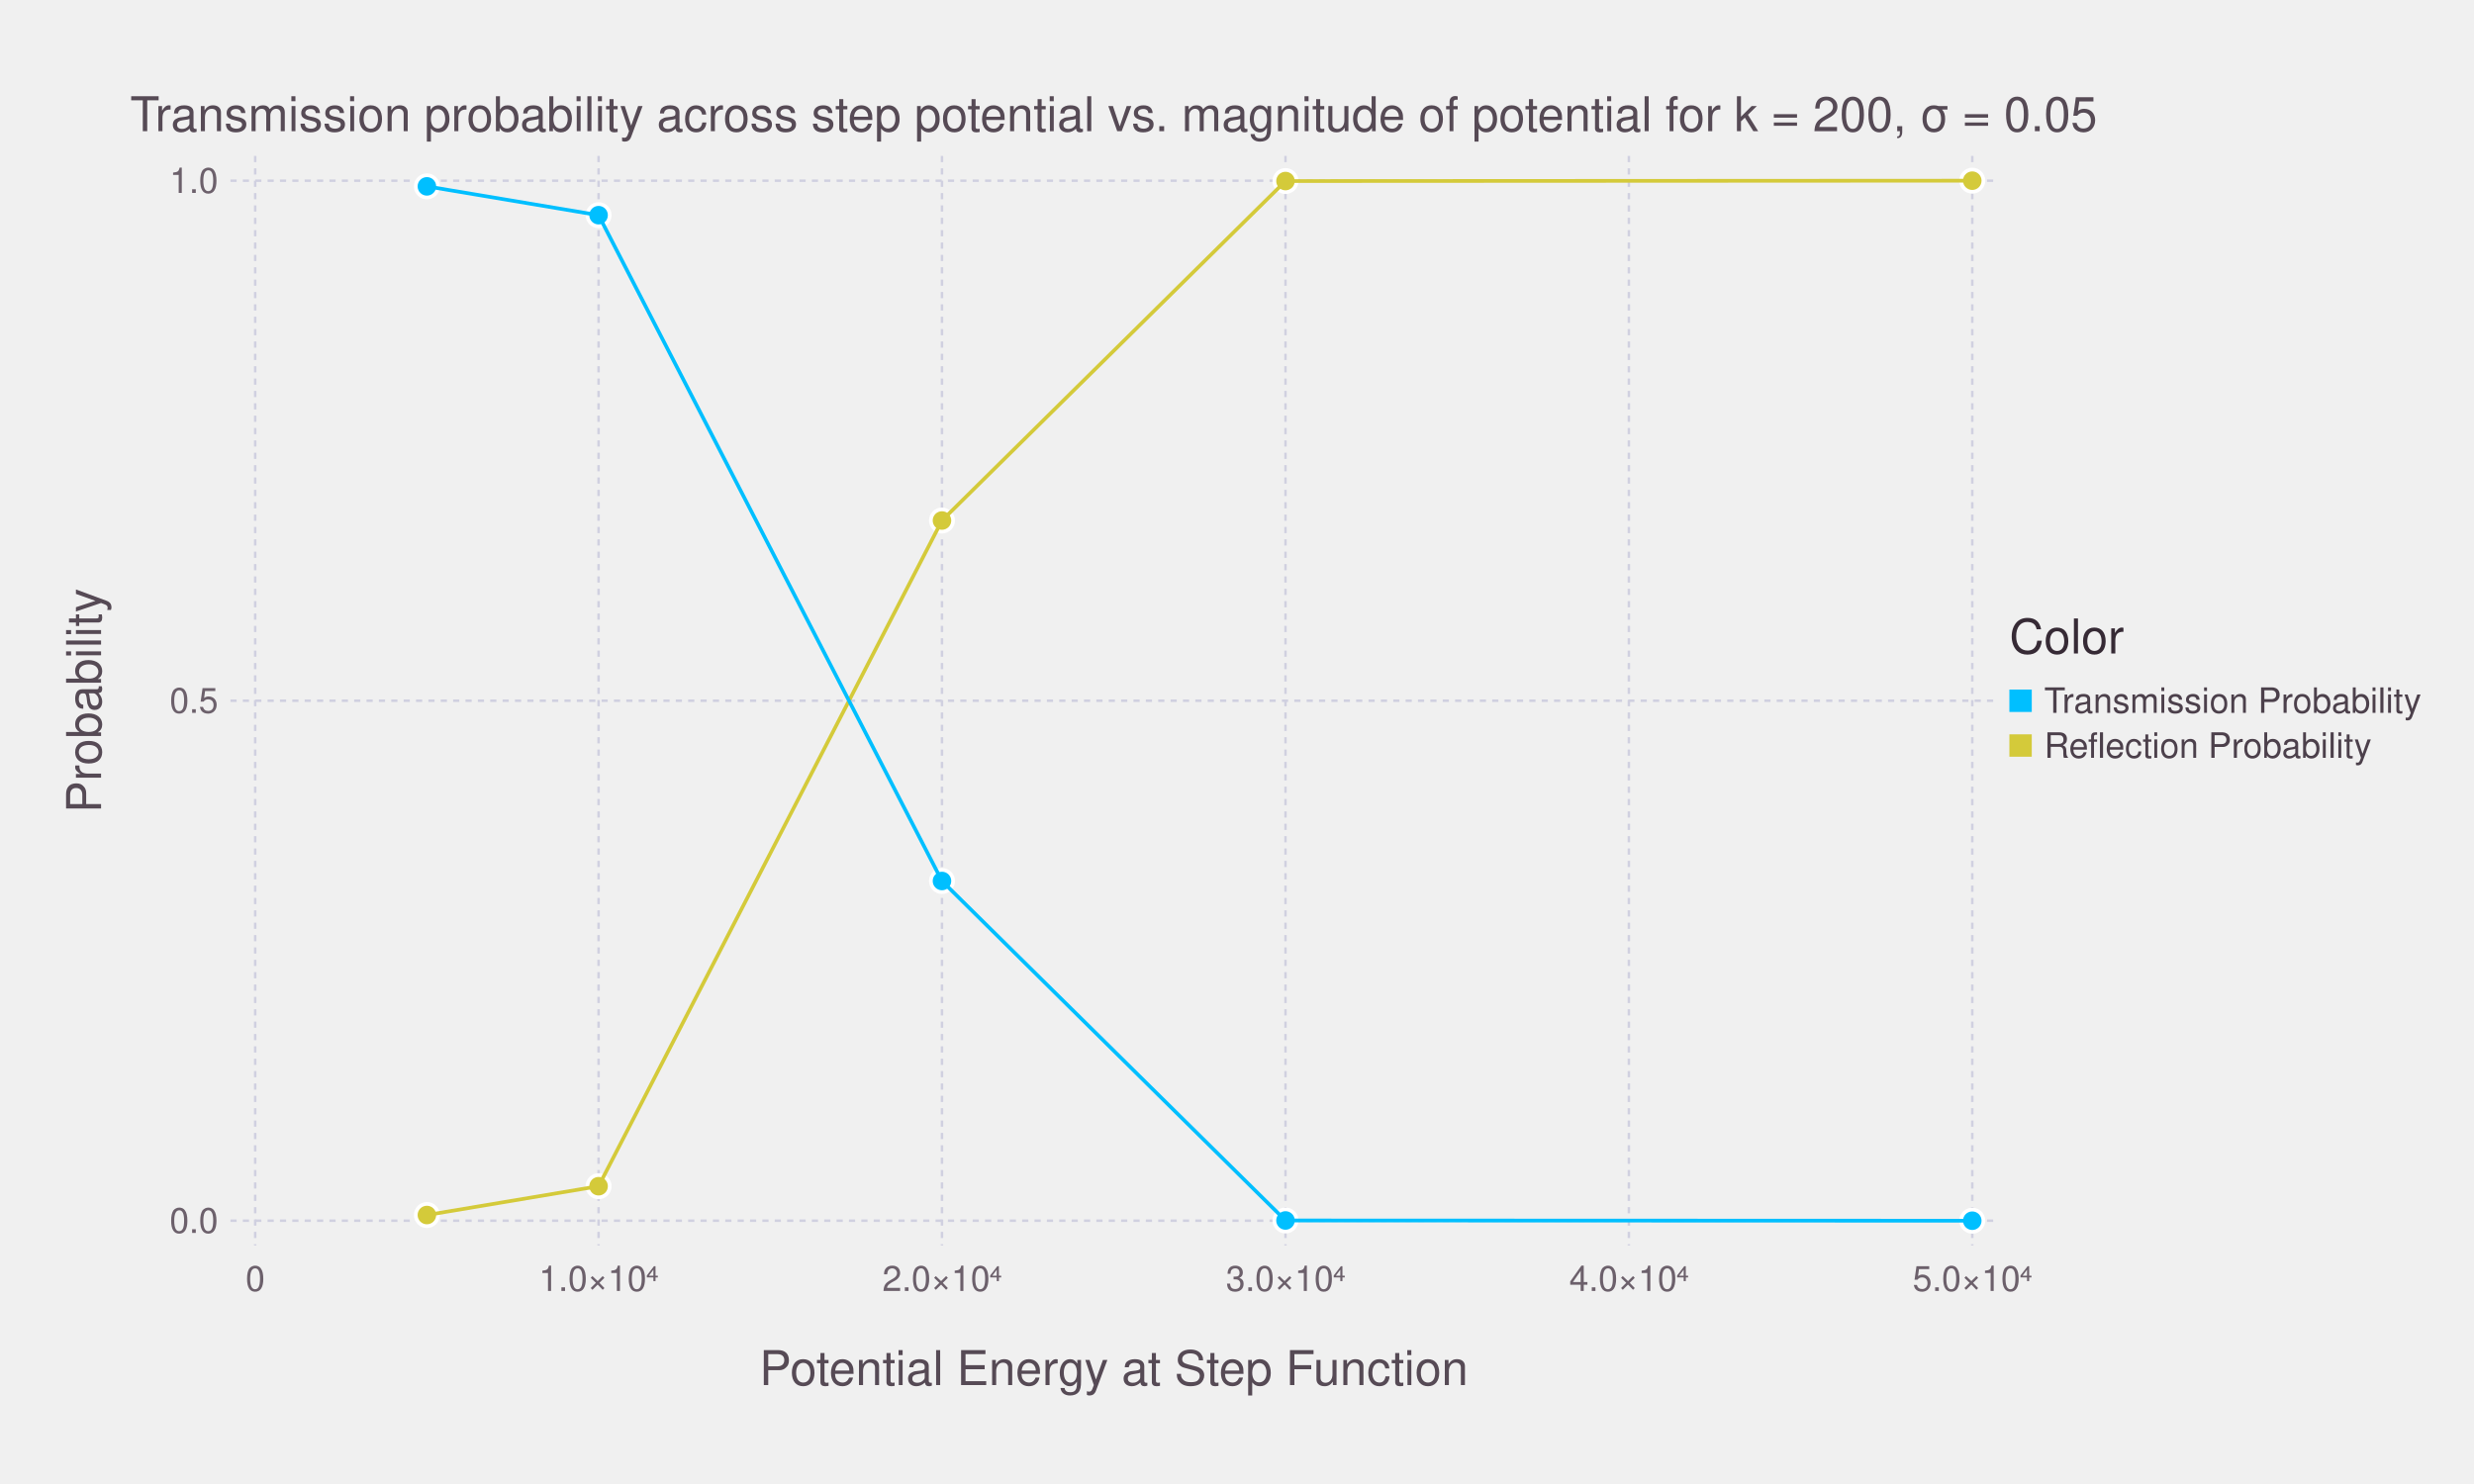
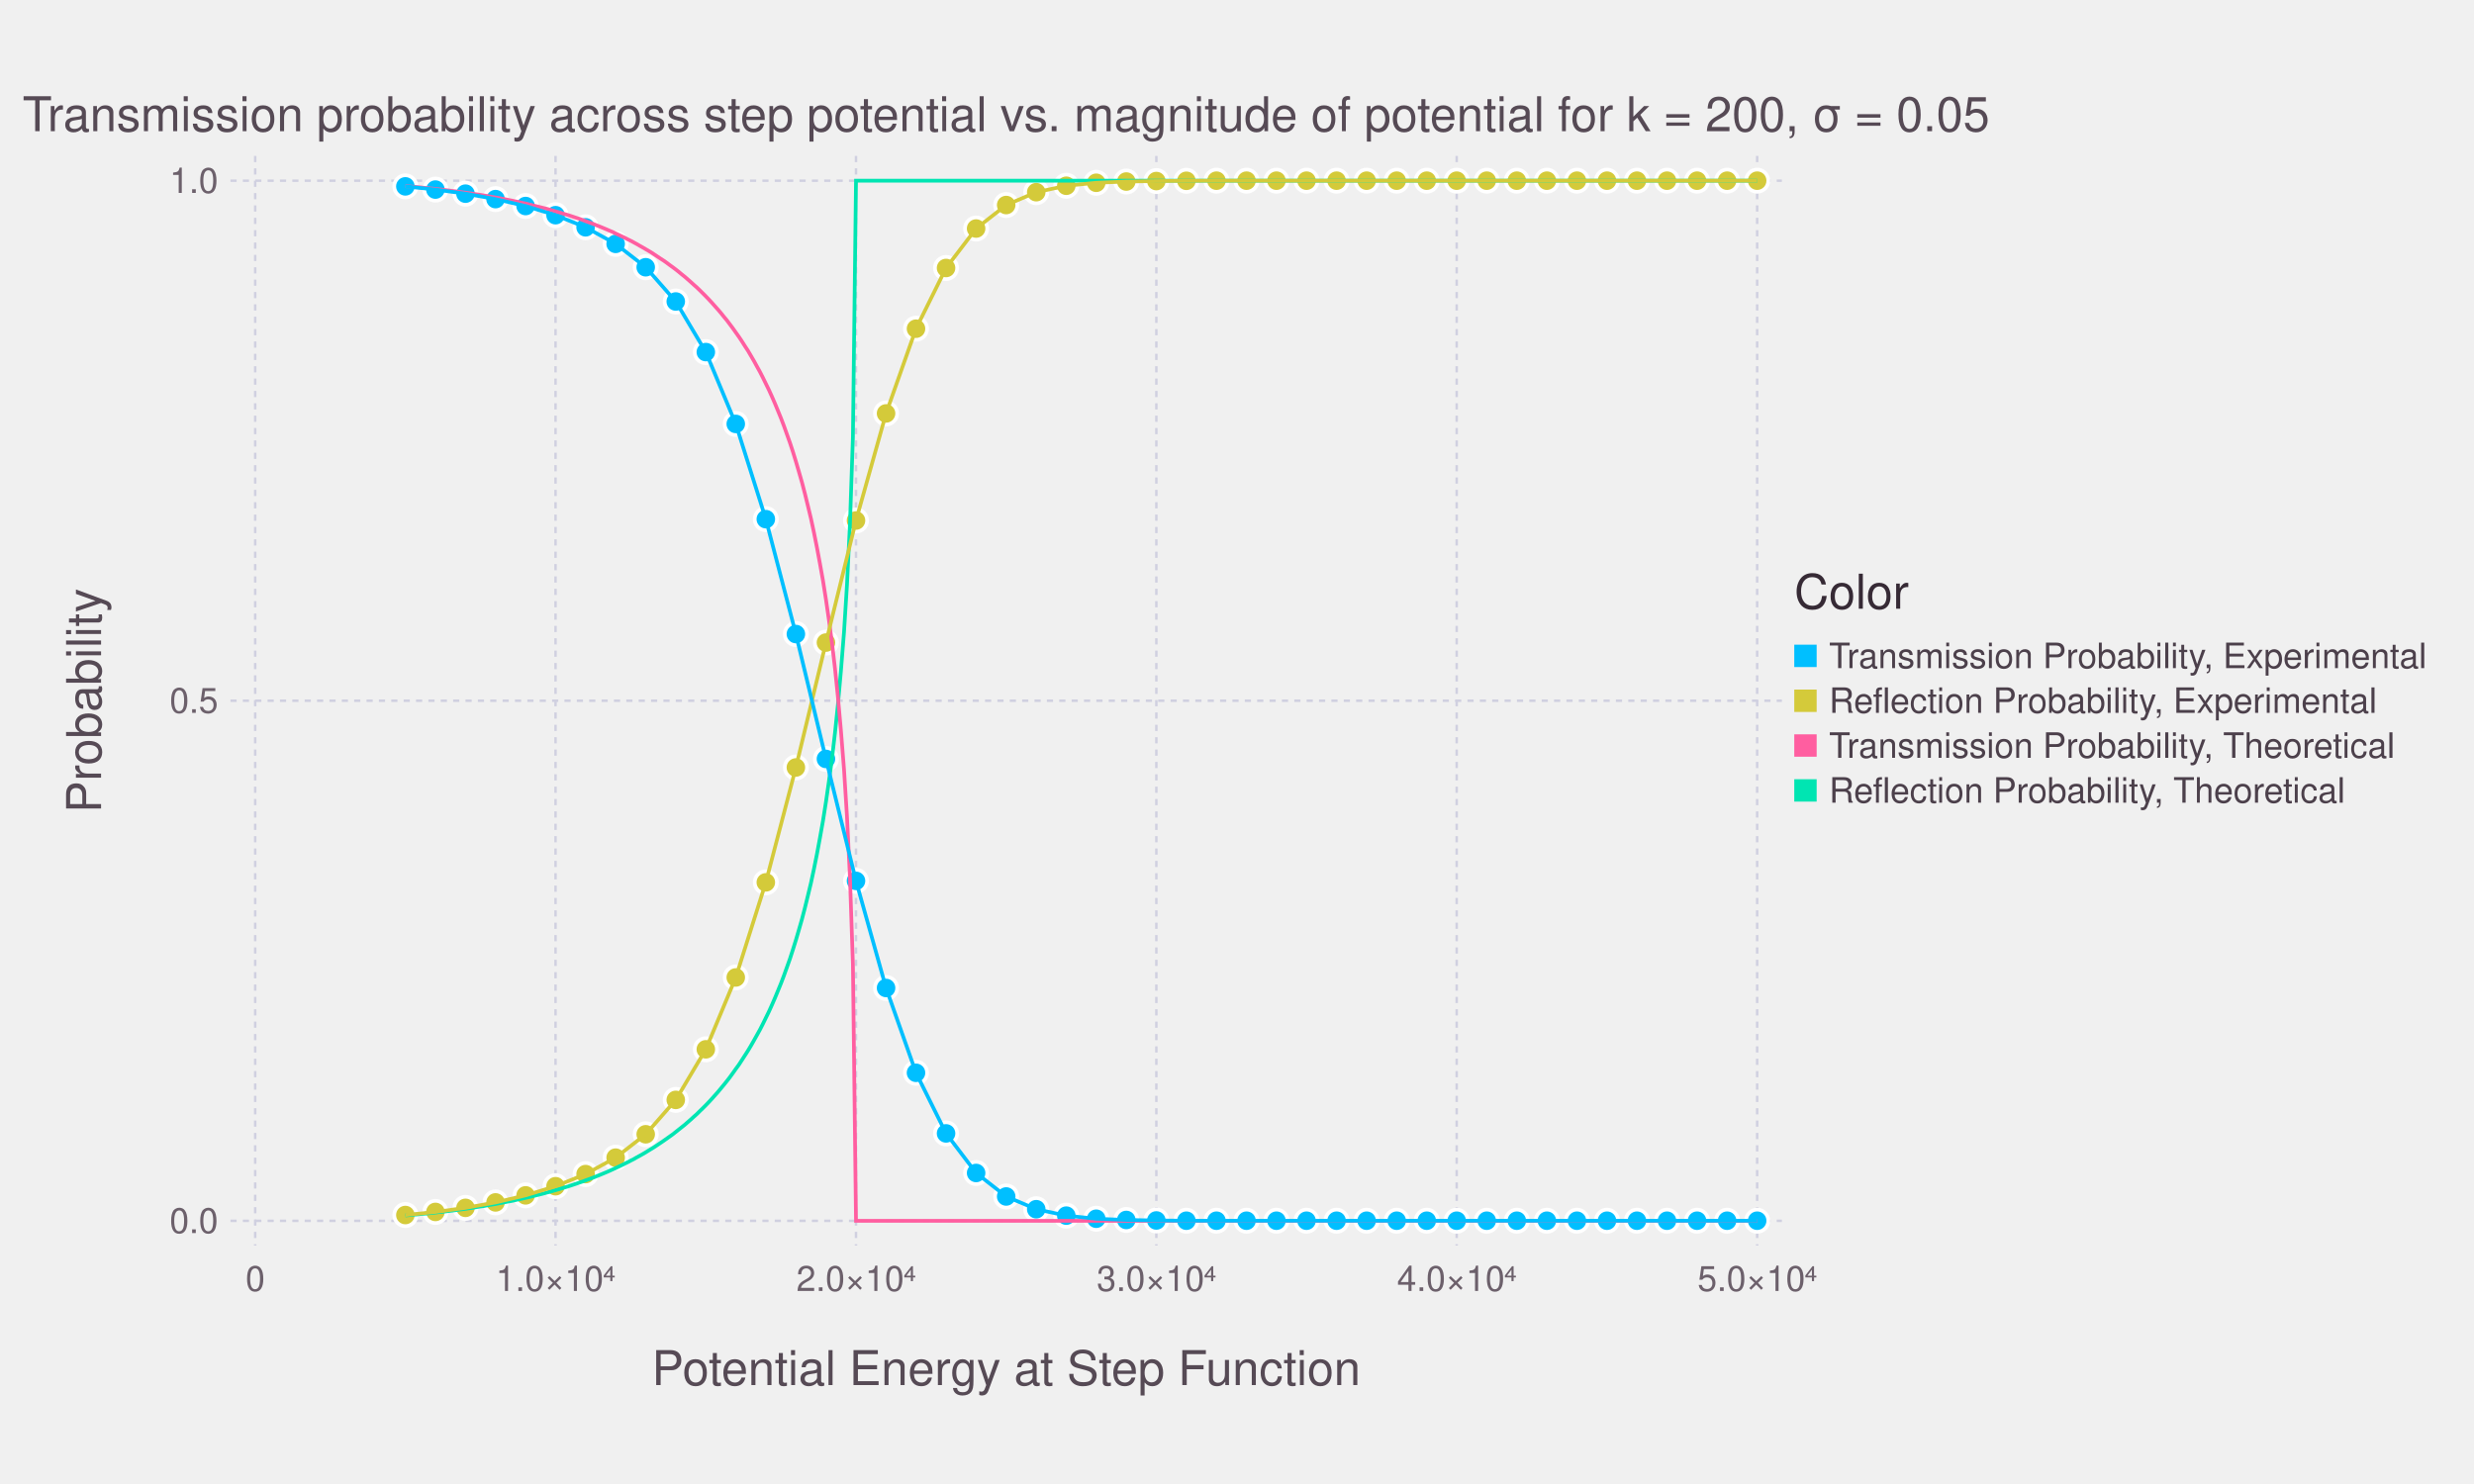
<svg xmlns="http://www.w3.org/2000/svg" version="1.2" width="200mm" height="120mm" viewBox="0 0 200 120" stroke="none" fill="#000000" stroke-width="0.3" font-size="3.88">
-   <g class="plotroot xscalable yscalable" id="fig-0579751e4caf4e4fb45eb090fb89c9c7-element-1">
-     <g font-size="3.88" font-family="'PT Sans','Helvetica Neue','Helvetica',sans-serif" fill="#564A55" stroke="none" id="fig-0579751e4caf4e4fb45eb090fb89c9c7-element-2">
-       <text x="90.04" y="112" text-anchor="middle">Potential Energy at Step Function</text>
+   <g class="plotroot xscalable yscalable" id="fig-a475ef0f231145de9344e55e2dbf3131-element-1">
+     <g font-size="3.88" font-family="'PT Sans','Helvetica Neue','Helvetica',sans-serif" fill="#564A55" stroke="none" id="fig-a475ef0f231145de9344e55e2dbf3131-element-2">
+       <text x="81.34" y="112" text-anchor="middle">Potential Energy at Step Function</text>
    </g>
-     <g class="guide xlabels" font-size="2.82" font-family="'PT Sans Caption','Helvetica Neue','Helvetica',sans-serif" fill="#6C606B" id="fig-0579751e4caf4e4fb45eb090fb89c9c7-element-3">
+     <g class="guide xlabels" font-size="2.82" font-family="'PT Sans Caption','Helvetica Neue','Helvetica',sans-serif" fill="#6C606B" id="fig-a475ef0f231145de9344e55e2dbf3131-element-3">
      <text x="20.63" y="104.39" text-anchor="middle">0</text>
-       <text x="48.39" y="104.39" text-anchor="middle">1.0×10⁴</text>
-       <text x="76.15" y="104.39" text-anchor="middle">2.0×10⁴</text>
-       <text x="103.92" y="104.39" text-anchor="middle">3.0×10⁴</text>
-       <text x="131.68" y="104.39" text-anchor="middle">4.0×10⁴</text>
-       <text x="159.44" y="104.39" text-anchor="middle">5.0×10⁴</text>
+       <text x="44.91" y="104.39" text-anchor="middle">1.0×10⁴</text>
+       <text x="69.2" y="104.39" text-anchor="middle">2.0×10⁴</text>
+       <text x="93.48" y="104.39" text-anchor="middle">3.0×10⁴</text>
+       <text x="117.76" y="104.39" text-anchor="middle">4.0×10⁴</text>
+       <text x="142.05" y="104.39" text-anchor="middle">5.0×10⁴</text>
    </g>
-     <g class="guide colorkey" id="fig-0579751e4caf4e4fb45eb090fb89c9c7-element-4">
-       <g fill="#4C404B" font-size="2.82" font-family="'PT Sans','Helvetica Neue','Helvetica',sans-serif" id="fig-0579751e4caf4e4fb45eb090fb89c9c7-element-5">
-         <text x="165.25" y="56.66" dy="0.35em" id="fig-0579751e4caf4e4fb45eb090fb89c9c7-element-6" class="color_Transmission_Probability">Transmission Probability</text>
-         <text x="165.25" y="60.29" dy="0.35em" id="fig-0579751e4caf4e4fb45eb090fb89c9c7-element-7" class="color_Reflection_Probability">Reflection Probability</text>
+     <g class="guide colorkey" id="fig-a475ef0f231145de9344e55e2dbf3131-element-4">
+       <g fill="#4C404B" font-size="2.82" font-family="'PT Sans','Helvetica Neue','Helvetica',sans-serif" id="fig-a475ef0f231145de9344e55e2dbf3131-element-5">
+         <text x="147.86" y="53.04" dy="0.35em" id="fig-a475ef0f231145de9344e55e2dbf3131-element-6" class="color_Transmission_Probability,_Experimental">Transmission Probability, Experimental</text>
+         <text x="147.86" y="56.66" dy="0.35em" id="fig-a475ef0f231145de9344e55e2dbf3131-element-7" class="color_Reflection_Probability,_Experimental">Reflection Probability, Experimental</text>
+         <text x="147.86" y="60.29" dy="0.35em" id="fig-a475ef0f231145de9344e55e2dbf3131-element-8" class="color_Transmission_Probability,_Theoretical">Transmission Probability, Theoretical</text>
+         <text x="147.86" y="63.92" dy="0.35em" id="fig-a475ef0f231145de9344e55e2dbf3131-element-9" class="color_Reflection_Probability,_Theoretical">Reflection Probability, Theoretical</text>
      </g>
-       <g stroke="none" id="fig-0579751e4caf4e4fb45eb090fb89c9c7-element-8">
-         <rect x="162.44" y="55.76" width="1.81" height="1.81" id="fig-0579751e4caf4e4fb45eb090fb89c9c7-element-9" class="color_Transmission_Probability" fill="#00BFFF" />
-         <rect x="162.44" y="59.38" width="1.81" height="1.81" id="fig-0579751e4caf4e4fb45eb090fb89c9c7-element-10" class="color_Reflection_Probability" fill="#D4CA3A" />
+       <g stroke="none" id="fig-a475ef0f231145de9344e55e2dbf3131-element-10">
+         <rect x="145.05" y="52.13" width="1.81" height="1.81" id="fig-a475ef0f231145de9344e55e2dbf3131-element-11" class="color_Transmission_Probability,_Experimental" fill="#00BFFF" />
+         <rect x="145.05" y="55.76" width="1.81" height="1.81" id="fig-a475ef0f231145de9344e55e2dbf3131-element-12" class="color_Reflection_Probability,_Experimental" fill="#D4CA3A" />
+         <rect x="145.05" y="59.38" width="1.81" height="1.81" id="fig-a475ef0f231145de9344e55e2dbf3131-element-13" class="color_Transmission_Probability,_Theoretical" fill="#FF5EA0" />
+         <rect x="145.05" y="63.01" width="1.81" height="1.81" id="fig-a475ef0f231145de9344e55e2dbf3131-element-14" class="color_Reflection_Probability,_Theoretical" fill="#00E5B2" />
      </g>
-       <g fill="#362A35" font-size="3.88" font-family="'PT Sans','Helvetica Neue','Helvetica',sans-serif" stroke="none" id="fig-0579751e4caf4e4fb45eb090fb89c9c7-element-11">
-         <text x="162.44" y="52.84" id="fig-0579751e4caf4e4fb45eb090fb89c9c7-element-12">Color</text>
+       <g fill="#362A35" font-size="3.88" font-family="'PT Sans','Helvetica Neue','Helvetica',sans-serif" stroke="none" id="fig-a475ef0f231145de9344e55e2dbf3131-element-15">
+         <text x="145.05" y="49.22" id="fig-a475ef0f231145de9344e55e2dbf3131-element-16">Color</text>
      </g>
    </g>
-     <g clip-path="url(#fig-0579751e4caf4e4fb45eb090fb89c9c7-element-14)" id="fig-0579751e4caf4e4fb45eb090fb89c9c7-element-13">
-       <g pointer-events="visible" opacity="1" fill="none" stroke="none" class="guide background" id="fig-0579751e4caf4e4fb45eb090fb89c9c7-element-15">
-         <rect x="18.63" y="12.61" width="142.81" height="88.1" id="fig-0579751e4caf4e4fb45eb090fb89c9c7-element-16" />
+     <g clip-path="url(#fig-a475ef0f231145de9344e55e2dbf3131-element-18)" id="fig-a475ef0f231145de9344e55e2dbf3131-element-17">
+       <g pointer-events="visible" opacity="1" fill="none" stroke="none" class="guide background" id="fig-a475ef0f231145de9344e55e2dbf3131-element-19">
+         <rect x="18.63" y="12.61" width="125.41" height="88.1" id="fig-a475ef0f231145de9344e55e2dbf3131-element-20" />
      </g>
-       <g class="guide ygridlines xfixed" stroke-dasharray="0.5,0.5" stroke-width="0.2" stroke="#D0D0E0" id="fig-0579751e4caf4e4fb45eb090fb89c9c7-element-17">
-         <path fill="none" d="M18.63,98.71 L 161.44 98.71" id="fig-0579751e4caf4e4fb45eb090fb89c9c7-element-18" />
-         <path fill="none" d="M18.63,56.66 L 161.44 56.66" id="fig-0579751e4caf4e4fb45eb090fb89c9c7-element-19" />
-         <path fill="none" d="M18.63,14.61 L 161.44 14.61" id="fig-0579751e4caf4e4fb45eb090fb89c9c7-element-20" />
+       <g class="guide ygridlines xfixed" stroke-dasharray="0.5,0.5" stroke-width="0.2" stroke="#D0D0E0" id="fig-a475ef0f231145de9344e55e2dbf3131-element-21">
+         <path fill="none" d="M18.63,98.72 L 144.05 98.72" id="fig-a475ef0f231145de9344e55e2dbf3131-element-22" />
+         <path fill="none" d="M18.63,56.66 L 144.05 56.66" id="fig-a475ef0f231145de9344e55e2dbf3131-element-23" />
+         <path fill="none" d="M18.63,14.61 L 144.05 14.61" id="fig-a475ef0f231145de9344e55e2dbf3131-element-24" />
      </g>
-       <g class="guide xgridlines yfixed" stroke-dasharray="0.5,0.5" stroke-width="0.2" stroke="#D0D0E0" id="fig-0579751e4caf4e4fb45eb090fb89c9c7-element-21">
-         <path fill="none" d="M20.63,12.61 L 20.63 100.71" id="fig-0579751e4caf4e4fb45eb090fb89c9c7-element-22" />
-         <path fill="none" d="M48.39,12.61 L 48.39 100.71" id="fig-0579751e4caf4e4fb45eb090fb89c9c7-element-23" />
-         <path fill="none" d="M76.15,12.61 L 76.15 100.71" id="fig-0579751e4caf4e4fb45eb090fb89c9c7-element-24" />
-         <path fill="none" d="M103.92,12.61 L 103.92 100.71" id="fig-0579751e4caf4e4fb45eb090fb89c9c7-element-25" />
-         <path fill="none" d="M131.68,12.61 L 131.68 100.71" id="fig-0579751e4caf4e4fb45eb090fb89c9c7-element-26" />
-         <path fill="none" d="M159.44,12.61 L 159.44 100.71" id="fig-0579751e4caf4e4fb45eb090fb89c9c7-element-27" />
+       <g class="guide xgridlines yfixed" stroke-dasharray="0.5,0.5" stroke-width="0.2" stroke="#D0D0E0" id="fig-a475ef0f231145de9344e55e2dbf3131-element-25">
+         <path fill="none" d="M20.63,12.61 L 20.63 100.72" id="fig-a475ef0f231145de9344e55e2dbf3131-element-26" />
+         <path fill="none" d="M44.91,12.61 L 44.91 100.72" id="fig-a475ef0f231145de9344e55e2dbf3131-element-27" />
+         <path fill="none" d="M69.2,12.61 L 69.2 100.72" id="fig-a475ef0f231145de9344e55e2dbf3131-element-28" />
+         <path fill="none" d="M93.48,12.61 L 93.48 100.72" id="fig-a475ef0f231145de9344e55e2dbf3131-element-29" />
+         <path fill="none" d="M117.76,12.61 L 117.76 100.72" id="fig-a475ef0f231145de9344e55e2dbf3131-element-30" />
+         <path fill="none" d="M142.05,12.61 L 142.05 100.72" id="fig-a475ef0f231145de9344e55e2dbf3131-element-31" />
      </g>
-       <g class="plotpanel" id="fig-0579751e4caf4e4fb45eb090fb89c9c7-element-28">
-         <g class="geometry" id="fig-0579751e4caf4e4fb45eb090fb89c9c7-element-29">
-           <g class="color_Reflection_Probability" stroke="#FFFFFF" stroke-width="0.3" fill="#D4CA3A" id="fig-0579751e4caf4e4fb45eb090fb89c9c7-element-30">
-             <circle cx="34.51" cy="98.25" r="0.9" id="fig-0579751e4caf4e4fb45eb090fb89c9c7-element-31" />
-             <circle cx="48.39" cy="95.92" r="0.9" id="fig-0579751e4caf4e4fb45eb090fb89c9c7-element-32" />
-             <circle cx="76.15" cy="42.09" r="0.9" id="fig-0579751e4caf4e4fb45eb090fb89c9c7-element-33" />
-             <circle cx="103.92" cy="14.64" r="0.9" id="fig-0579751e4caf4e4fb45eb090fb89c9c7-element-34" />
-             <circle cx="159.44" cy="14.61" r="0.9" id="fig-0579751e4caf4e4fb45eb090fb89c9c7-element-35" />
+       <g class="plotpanel" id="fig-a475ef0f231145de9344e55e2dbf3131-element-32">
+         <g class="geometry" id="fig-a475ef0f231145de9344e55e2dbf3131-element-33">
+           <g class="color_Reflection_Probability,_Experimental" stroke="#FFFFFF" stroke-width="0.3" fill="#D4CA3A" id="fig-a475ef0f231145de9344e55e2dbf3131-element-34">
+             <circle cx="32.77" cy="98.25" r="0.9" id="fig-a475ef0f231145de9344e55e2dbf3131-element-35" />
+             <circle cx="35.2" cy="98" r="0.9" id="fig-a475ef0f231145de9344e55e2dbf3131-element-36" />
+             <circle cx="37.63" cy="97.67" r="0.9" id="fig-a475ef0f231145de9344e55e2dbf3131-element-37" />
+             <circle cx="40.06" cy="97.23" r="0.9" id="fig-a475ef0f231145de9344e55e2dbf3131-element-38" />
+             <circle cx="42.49" cy="96.66" r="0.9" id="fig-a475ef0f231145de9344e55e2dbf3131-element-39" />
+             <circle cx="44.91" cy="95.92" r="0.9" id="fig-a475ef0f231145de9344e55e2dbf3131-element-40" />
+             <circle cx="47.34" cy="94.94" r="0.9" id="fig-a475ef0f231145de9344e55e2dbf3131-element-41" />
+             <circle cx="49.77" cy="93.61" r="0.9" id="fig-a475ef0f231145de9344e55e2dbf3131-element-42" />
+             <circle cx="52.2" cy="91.72" r="0.9" id="fig-a475ef0f231145de9344e55e2dbf3131-element-43" />
+             <circle cx="54.63" cy="88.94" r="0.9" id="fig-a475ef0f231145de9344e55e2dbf3131-element-44" />
+             <circle cx="57.06" cy="84.85" r="0.9" id="fig-a475ef0f231145de9344e55e2dbf3131-element-45" />
+             <circle cx="59.48" cy="79.04" r="0.9" id="fig-a475ef0f231145de9344e55e2dbf3131-element-46" />
+             <circle cx="61.91" cy="71.35" r="0.9" id="fig-a475ef0f231145de9344e55e2dbf3131-element-47" />
+             <circle cx="64.34" cy="62.06" r="0.9" id="fig-a475ef0f231145de9344e55e2dbf3131-element-48" />
+             <circle cx="66.77" cy="51.96" r="0.9" id="fig-a475ef0f231145de9344e55e2dbf3131-element-49" />
+             <circle cx="69.2" cy="42.09" r="0.9" id="fig-a475ef0f231145de9344e55e2dbf3131-element-50" />
+             <circle cx="71.63" cy="33.43" r="0.9" id="fig-a475ef0f231145de9344e55e2dbf3131-element-51" />
+             <circle cx="74.05" cy="26.58" r="0.9" id="fig-a475ef0f231145de9344e55e2dbf3131-element-52" />
+             <circle cx="76.48" cy="21.67" r="0.9" id="fig-a475ef0f231145de9344e55e2dbf3131-element-53" />
+             <circle cx="78.91" cy="18.48" r="0.9" id="fig-a475ef0f231145de9344e55e2dbf3131-element-54" />
+             <circle cx="81.34" cy="16.58" r="0.9" id="fig-a475ef0f231145de9344e55e2dbf3131-element-55" />
+             <circle cx="83.77" cy="15.54" r="0.9" id="fig-a475ef0f231145de9344e55e2dbf3131-element-56" />
+             <circle cx="86.2" cy="15.02" r="0.9" id="fig-a475ef0f231145de9344e55e2dbf3131-element-57" />
+             <circle cx="88.62" cy="14.78" r="0.9" id="fig-a475ef0f231145de9344e55e2dbf3131-element-58" />
+             <circle cx="91.05" cy="14.68" r="0.9" id="fig-a475ef0f231145de9344e55e2dbf3131-element-59" />
+             <circle cx="93.48" cy="14.64" r="0.9" id="fig-a475ef0f231145de9344e55e2dbf3131-element-60" />
+             <circle cx="95.91" cy="14.62" r="0.9" id="fig-a475ef0f231145de9344e55e2dbf3131-element-61" />
+             <circle cx="98.34" cy="14.61" r="0.9" id="fig-a475ef0f231145de9344e55e2dbf3131-element-62" />
+             <circle cx="100.77" cy="14.61" r="0.9" id="fig-a475ef0f231145de9344e55e2dbf3131-element-63" />
+             <circle cx="103.19" cy="14.61" r="0.9" id="fig-a475ef0f231145de9344e55e2dbf3131-element-64" />
+             <circle cx="105.62" cy="14.61" r="0.9" id="fig-a475ef0f231145de9344e55e2dbf3131-element-65" />
+             <circle cx="108.05" cy="14.61" r="0.9" id="fig-a475ef0f231145de9344e55e2dbf3131-element-66" />
+             <circle cx="110.48" cy="14.61" r="0.9" id="fig-a475ef0f231145de9344e55e2dbf3131-element-67" />
+             <circle cx="112.91" cy="14.61" r="0.9" id="fig-a475ef0f231145de9344e55e2dbf3131-element-68" />
+             <circle cx="115.34" cy="14.61" r="0.9" id="fig-a475ef0f231145de9344e55e2dbf3131-element-69" />
+             <circle cx="117.76" cy="14.61" r="0.9" id="fig-a475ef0f231145de9344e55e2dbf3131-element-70" />
+             <circle cx="120.19" cy="14.61" r="0.9" id="fig-a475ef0f231145de9344e55e2dbf3131-element-71" />
+             <circle cx="122.62" cy="14.61" r="0.9" id="fig-a475ef0f231145de9344e55e2dbf3131-element-72" />
+             <circle cx="125.05" cy="14.61" r="0.9" id="fig-a475ef0f231145de9344e55e2dbf3131-element-73" />
+             <circle cx="127.48" cy="14.61" r="0.9" id="fig-a475ef0f231145de9344e55e2dbf3131-element-74" />
+             <circle cx="129.91" cy="14.61" r="0.9" id="fig-a475ef0f231145de9344e55e2dbf3131-element-75" />
+             <circle cx="132.33" cy="14.61" r="0.9" id="fig-a475ef0f231145de9344e55e2dbf3131-element-76" />
+             <circle cx="134.76" cy="14.61" r="0.9" id="fig-a475ef0f231145de9344e55e2dbf3131-element-77" />
+             <circle cx="137.19" cy="14.61" r="0.9" id="fig-a475ef0f231145de9344e55e2dbf3131-element-78" />
+             <circle cx="139.62" cy="14.61" r="0.9" id="fig-a475ef0f231145de9344e55e2dbf3131-element-79" />
+             <circle cx="142.05" cy="14.61" r="0.9" id="fig-a475ef0f231145de9344e55e2dbf3131-element-80" />
          </g>
        </g>
-         <g class="geometry" id="fig-0579751e4caf4e4fb45eb090fb89c9c7-element-36">
-           <g class="color_Transmission_Probability" stroke="#FFFFFF" stroke-width="0.3" fill="#00BFFF" id="fig-0579751e4caf4e4fb45eb090fb89c9c7-element-37">
-             <circle cx="34.51" cy="15.07" r="0.9" id="fig-0579751e4caf4e4fb45eb090fb89c9c7-element-38" />
-             <circle cx="48.39" cy="17.4" r="0.9" id="fig-0579751e4caf4e4fb45eb090fb89c9c7-element-39" />
-             <circle cx="76.15" cy="71.24" r="0.9" id="fig-0579751e4caf4e4fb45eb090fb89c9c7-element-40" />
-             <circle cx="103.92" cy="98.69" r="0.9" id="fig-0579751e4caf4e4fb45eb090fb89c9c7-element-41" />
-             <circle cx="159.44" cy="98.71" r="0.9" id="fig-0579751e4caf4e4fb45eb090fb89c9c7-element-42" />
+         <g class="geometry" id="fig-a475ef0f231145de9344e55e2dbf3131-element-81">
+           <g class="color_Transmission_Probability,_Experimental" stroke="#FFFFFF" stroke-width="0.3" fill="#00BFFF" id="fig-a475ef0f231145de9344e55e2dbf3131-element-82">
+             <circle cx="32.77" cy="15.07" r="0.9" id="fig-a475ef0f231145de9344e55e2dbf3131-element-83" />
+             <circle cx="35.2" cy="15.33" r="0.9" id="fig-a475ef0f231145de9344e55e2dbf3131-element-84" />
+             <circle cx="37.63" cy="15.66" r="0.9" id="fig-a475ef0f231145de9344e55e2dbf3131-element-85" />
+             <circle cx="40.06" cy="16.1" r="0.9" id="fig-a475ef0f231145de9344e55e2dbf3131-element-86" />
+             <circle cx="42.49" cy="16.66" r="0.9" id="fig-a475ef0f231145de9344e55e2dbf3131-element-87" />
+             <circle cx="44.91" cy="17.4" r="0.9" id="fig-a475ef0f231145de9344e55e2dbf3131-element-88" />
+             <circle cx="47.34" cy="18.38" r="0.9" id="fig-a475ef0f231145de9344e55e2dbf3131-element-89" />
+             <circle cx="49.77" cy="19.72" r="0.9" id="fig-a475ef0f231145de9344e55e2dbf3131-element-90" />
+             <circle cx="52.2" cy="21.61" r="0.9" id="fig-a475ef0f231145de9344e55e2dbf3131-element-91" />
+             <circle cx="54.63" cy="24.38" r="0.9" id="fig-a475ef0f231145de9344e55e2dbf3131-element-92" />
+             <circle cx="57.06" cy="28.47" r="0.9" id="fig-a475ef0f231145de9344e55e2dbf3131-element-93" />
+             <circle cx="59.48" cy="34.28" r="0.9" id="fig-a475ef0f231145de9344e55e2dbf3131-element-94" />
+             <circle cx="61.91" cy="41.98" r="0.9" id="fig-a475ef0f231145de9344e55e2dbf3131-element-95" />
+             <circle cx="64.34" cy="51.27" r="0.9" id="fig-a475ef0f231145de9344e55e2dbf3131-element-96" />
+             <circle cx="66.77" cy="61.37" r="0.9" id="fig-a475ef0f231145de9344e55e2dbf3131-element-97" />
+             <circle cx="69.2" cy="71.23" r="0.9" id="fig-a475ef0f231145de9344e55e2dbf3131-element-98" />
+             <circle cx="71.63" cy="79.89" r="0.9" id="fig-a475ef0f231145de9344e55e2dbf3131-element-99" />
+             <circle cx="74.05" cy="86.75" r="0.9" id="fig-a475ef0f231145de9344e55e2dbf3131-element-100" />
+             <circle cx="76.48" cy="91.65" r="0.9" id="fig-a475ef0f231145de9344e55e2dbf3131-element-101" />
+             <circle cx="78.91" cy="94.85" r="0.9" id="fig-a475ef0f231145de9344e55e2dbf3131-element-102" />
+             <circle cx="81.34" cy="96.75" r="0.9" id="fig-a475ef0f231145de9344e55e2dbf3131-element-103" />
+             <circle cx="83.77" cy="97.78" r="0.9" id="fig-a475ef0f231145de9344e55e2dbf3131-element-104" />
+             <circle cx="86.2" cy="98.3" r="0.9" id="fig-a475ef0f231145de9344e55e2dbf3131-element-105" />
+             <circle cx="88.62" cy="98.55" r="0.9" id="fig-a475ef0f231145de9344e55e2dbf3131-element-106" />
+             <circle cx="91.05" cy="98.65" r="0.9" id="fig-a475ef0f231145de9344e55e2dbf3131-element-107" />
+             <circle cx="93.48" cy="98.69" r="0.9" id="fig-a475ef0f231145de9344e55e2dbf3131-element-108" />
+             <circle cx="95.91" cy="98.71" r="0.9" id="fig-a475ef0f231145de9344e55e2dbf3131-element-109" />
+             <circle cx="98.34" cy="98.71" r="0.9" id="fig-a475ef0f231145de9344e55e2dbf3131-element-110" />
+             <circle cx="100.77" cy="98.71" r="0.9" id="fig-a475ef0f231145de9344e55e2dbf3131-element-111" />
+             <circle cx="103.19" cy="98.71" r="0.9" id="fig-a475ef0f231145de9344e55e2dbf3131-element-112" />
+             <circle cx="105.62" cy="98.71" r="0.9" id="fig-a475ef0f231145de9344e55e2dbf3131-element-113" />
+             <circle cx="108.05" cy="98.71" r="0.9" id="fig-a475ef0f231145de9344e55e2dbf3131-element-114" />
+             <circle cx="110.48" cy="98.71" r="0.9" id="fig-a475ef0f231145de9344e55e2dbf3131-element-115" />
+             <circle cx="112.91" cy="98.71" r="0.9" id="fig-a475ef0f231145de9344e55e2dbf3131-element-116" />
+             <circle cx="115.34" cy="98.71" r="0.9" id="fig-a475ef0f231145de9344e55e2dbf3131-element-117" />
+             <circle cx="117.76" cy="98.71" r="0.9" id="fig-a475ef0f231145de9344e55e2dbf3131-element-118" />
+             <circle cx="120.19" cy="98.71" r="0.9" id="fig-a475ef0f231145de9344e55e2dbf3131-element-119" />
+             <circle cx="122.62" cy="98.71" r="0.9" id="fig-a475ef0f231145de9344e55e2dbf3131-element-120" />
+             <circle cx="125.05" cy="98.71" r="0.9" id="fig-a475ef0f231145de9344e55e2dbf3131-element-121" />
+             <circle cx="127.48" cy="98.71" r="0.9" id="fig-a475ef0f231145de9344e55e2dbf3131-element-122" />
+             <circle cx="129.91" cy="98.71" r="0.9" id="fig-a475ef0f231145de9344e55e2dbf3131-element-123" />
+             <circle cx="132.33" cy="98.71" r="0.9" id="fig-a475ef0f231145de9344e55e2dbf3131-element-124" />
+             <circle cx="134.76" cy="98.71" r="0.9" id="fig-a475ef0f231145de9344e55e2dbf3131-element-125" />
+             <circle cx="137.19" cy="98.71" r="0.9" id="fig-a475ef0f231145de9344e55e2dbf3131-element-126" />
+             <circle cx="139.62" cy="98.71" r="0.9" id="fig-a475ef0f231145de9344e55e2dbf3131-element-127" />
+             <circle cx="142.05" cy="98.71" r="0.9" id="fig-a475ef0f231145de9344e55e2dbf3131-element-128" />
          </g>
        </g>
-         <g stroke-width="0.3" fill="none" class="geometry color_Reflection_Probability" stroke="#D4CA3A" id="fig-0579751e4caf4e4fb45eb090fb89c9c7-element-43">
-           <path fill="none" d="M34.51,98.25 L 48.39 95.92 76.15 42.09 103.92 14.64 159.44 14.61" id="fig-0579751e4caf4e4fb45eb090fb89c9c7-element-44" />
+         <g stroke-width="0.3" fill="none" class="geometry color_Reflection_Probability,_Theoretical" stroke="#00E5B2" id="fig-a475ef0f231145de9344e55e2dbf3131-element-129">
+           <path fill="none" d="M32.77,98.28 L 33.02 98.26 33.26 98.24 33.5 98.22 33.74 98.2 33.99 98.17 34.23 98.15 34.47 98.13 34.72 98.1 34.96 98.08 35.2 98.05 35.44 98.02 35.69 98 35.93 97.97 36.17 97.94 36.42 97.91 36.66 97.88 36.9 97.85 37.14 97.81 37.39 97.78 37.63 97.75 37.87 97.71 38.12 97.68 38.36 97.64 38.6 97.6 38.84 97.56 39.09 97.53 39.33 97.48 39.57 97.44 39.82 97.4 40.06 97.36 40.3 97.31 40.54 97.27 40.79 97.22 41.03 97.17 41.27 97.13 41.52 97.08 41.76 97.02 42 96.97 42.24 96.92 42.49 96.86 42.73 96.81 42.97 96.75 43.21 96.69 43.46 96.63 43.7 96.57 43.94 96.51 44.19 96.44 44.43 96.38 44.67 96.31 44.91 96.24 45.16 96.17 45.4 96.1 45.64 96.02 45.89 95.95 46.13 95.87 46.37 95.79 46.61 95.71 46.86 95.62 47.1 95.54 47.34 95.45 47.59 95.36 47.83 95.27 48.07 95.18 48.31 95.08 48.56 94.98 48.8 94.88 49.04 94.78 49.29 94.67 49.53 94.56 49.77 94.45 50.01 94.34 50.26 94.22 50.5 94.1 50.74 93.98 50.99 93.85 51.23 93.73 51.47 93.59 51.71 93.46 51.96 93.32 52.2 93.18 52.44 93.03 52.69 92.88 52.93 92.73 53.17 92.57 53.41 92.41 53.66 92.24 53.9 92.07 54.14 91.9 54.39 91.72 54.63 91.53 54.87 91.34 55.11 91.15 55.36 90.95 55.6 90.74 55.84 90.53 56.08 90.31 56.33 90.09 56.57 89.85 56.81 89.62 57.06 89.37 57.3 89.12 57.54 88.86 57.78 88.59 58.03 88.31 58.27 88.02 58.51 87.73 58.76 87.42 59 87.11 59.24 86.78 59.48 86.44 59.73 86.1 59.97 85.73 60.21 85.36 60.46 84.97 60.7 84.57 60.94 84.15 61.18 83.72 61.43 83.27 61.67 82.8 61.91 82.31 62.16 81.8 62.4 81.27 62.64 80.72 62.88 80.14 63.13 79.53 63.37 78.9 63.61 78.23 63.86 77.53 64.1 76.79 64.34 76.02 64.58 75.2 64.83 74.33 65.07 73.41 65.31 72.43 65.56 71.39 65.8 70.27 66.04 69.07 66.28 67.78 66.53 66.38 66.77 64.85 67.01 63.18 67.26 61.34 67.5 59.27 67.74 56.95 67.98 54.27 68.23 51.13 68.47 47.31 68.71 42.41 68.95 35.36 69.2 14.61 69.44 14.61 69.68 14.61 69.93 14.61 70.17 14.61 70.41 14.61 70.65 14.61 70.9 14.61 71.14 14.61 71.38 14.61 71.63 14.61 71.87 14.61 72.11 14.61 72.35 14.61 72.6 14.61 72.84 14.61 73.08 14.61 73.33 14.61 73.57 14.61 73.81 14.61 74.05 14.61 74.3 14.61 74.54 14.61 74.78 14.61 75.03 14.61 75.27 14.61 75.51 14.61 75.75 14.61 76 14.61 76.24 14.61 76.48 14.61 76.73 14.61 76.97 14.61 77.21 14.61 77.45 14.61 77.7 14.61 77.94 14.61 78.18 14.61 78.43 14.61 78.67 14.61 78.91 14.61 79.15 14.61 79.4 14.61 79.64 14.61 79.88 14.61 80.13 14.61 80.37 14.61 80.61 14.61 80.85 14.61 81.1 14.61 81.34 14.61 81.58 14.61 81.82 14.61 82.07 14.61 82.31 14.61 82.55 14.61 82.8 14.61 83.04 14.61 83.28 14.61 83.52 14.61 83.77 14.61 84.01 14.61 84.25 14.61 84.5 14.61 84.74 14.61 84.98 14.61 85.22 14.61 85.47 14.61 85.71 14.61 85.95 14.61 86.2 14.61 86.44 14.61 86.68 14.61 86.92 14.61 87.17 14.61 87.41 14.61 87.65 14.61 87.9 14.61 88.14 14.61 88.38 14.61 88.62 14.61 88.87 14.61 89.11 14.61 89.35 14.61 89.6 14.61 89.84 14.61 90.08 14.61 90.32 14.61 90.57 14.61 90.81 14.61 91.05 14.61 91.3 14.61 91.54 14.61 91.78 14.61 92.02 14.61 92.27 14.61 92.51 14.61 92.75 14.61 93 14.61 93.24 14.61 93.48 14.61 93.72 14.61 93.97 14.61 94.21 14.61 94.45 14.61 94.69 14.61 94.94 14.61 95.18 14.61 95.42 14.61 95.67 14.61 95.91 14.61 96.15 14.61 96.39 14.61 96.64 14.61 96.88 14.61 97.12 14.61 97.37 14.61 97.61 14.61 97.85 14.61 98.09 14.61 98.34 14.61 98.58 14.61 98.82 14.61 99.07 14.61 99.31 14.61 99.55 14.61 99.79 14.61 100.04 14.61 100.28 14.61 100.52 14.61 100.77 14.61 101.01 14.61 101.25 14.61 101.49 14.61 101.74 14.61 101.98 14.61 102.22 14.61 102.47 14.61 102.71 14.61 102.95 14.61 103.19 14.61 103.44 14.61 103.68 14.61 103.92 14.61 104.17 14.61 104.41 14.61 104.65 14.61 104.89 14.61 105.14 14.61 105.38 14.61 105.62 14.61 105.86 14.61 106.11 14.61 106.35 14.61 106.59 14.61 106.84 14.61 107.08 14.61 107.32 14.61 107.56 14.61 107.81 14.61 108.05 14.61 108.29 14.61 108.54 14.61 108.78 14.61 109.02 14.61 109.26 14.61 109.51 14.61 109.75 14.61 109.99 14.61 110.24 14.61 110.48 14.61 110.72 14.61 110.96 14.61 111.21 14.61 111.45 14.61 111.69 14.61 111.94 14.61 112.18 14.61 112.42 14.61 112.66 14.61 112.91 14.61 113.15 14.61 113.39 14.61 113.64 14.61 113.88 14.61 114.12 14.61 114.36 14.61 114.61 14.61 114.85 14.61 115.09 14.61 115.34 14.61 115.58 14.61 115.82 14.61 116.06 14.61 116.31 14.61 116.55 14.61 116.79 14.61 117.04 14.61 117.28 14.61 117.52 14.61 117.76 14.61 118.01 14.61 118.25 14.61 118.49 14.61 118.73 14.61 118.98 14.61 119.22 14.61 119.46 14.61 119.71 14.61 119.95 14.61 120.19 14.61 120.43 14.61 120.68 14.61 120.92 14.61 121.16 14.61 121.41 14.61 121.65 14.61 121.89 14.61 122.13 14.61 122.38 14.61 122.62 14.61 122.86 14.61 123.11 14.61 123.35 14.61 123.59 14.61 123.83 14.61 124.08 14.61 124.32 14.61 124.56 14.61 124.81 14.61 125.05 14.61 125.29 14.61 125.53 14.61 125.78 14.61 126.02 14.61 126.26 14.61 126.51 14.61 126.75 14.61 126.99 14.61 127.23 14.61 127.48 14.61 127.72 14.61 127.96 14.61 128.21 14.61 128.45 14.61 128.69 14.61 128.93 14.61 129.18 14.61 129.42 14.61 129.66 14.61 129.91 14.61 130.15 14.61 130.39 14.61 130.63 14.61 130.88 14.61 131.12 14.61 131.36 14.61 131.6 14.61 131.85 14.61 132.09 14.61 132.33 14.61 132.58 14.61 132.82 14.61 133.06 14.61 133.3 14.61 133.55 14.61 133.79 14.61 134.03 14.61 134.28 14.61 134.52 14.61 134.76 14.61 135 14.61 135.25 14.61 135.49 14.61 135.73 14.61 135.98 14.61 136.22 14.61 136.46 14.61 136.7 14.61 136.95 14.61 137.19 14.61 137.43 14.61 137.68 14.61 137.92 14.61 138.16 14.61 138.4 14.61 138.65 14.61 138.89 14.61 139.13 14.61 139.38 14.61 139.62 14.61 139.86 14.61 140.1 14.61 140.35 14.61 140.59 14.61 140.83 14.61 141.08 14.61 141.32 14.61 141.56 14.61 141.8 14.61 142.05 14.61" id="fig-a475ef0f231145de9344e55e2dbf3131-element-130" />
        </g>
-         <g stroke-width="0.3" fill="none" class="geometry color_Transmission_Probability" stroke="#00BFFF" id="fig-0579751e4caf4e4fb45eb090fb89c9c7-element-45">
-           <path fill="none" d="M34.51,15.07 L 48.39 17.4 76.15 71.24 103.92 98.69 159.44 98.71" id="fig-0579751e4caf4e4fb45eb090fb89c9c7-element-46" />
+         <g stroke-width="0.3" fill="none" class="geometry color_Transmission_Probability,_Theoretical" stroke="#FF5EA0" id="fig-a475ef0f231145de9344e55e2dbf3131-element-131">
+           <path fill="none" d="M32.77,15.05 L 33.02 15.07 33.26 15.09 33.5 15.11 33.74 15.13 33.99 15.15 34.23 15.18 34.47 15.2 34.72 15.23 34.96 15.25 35.2 15.28 35.44 15.3 35.69 15.33 35.93 15.36 36.17 15.39 36.42 15.42 36.66 15.45 36.9 15.48 37.14 15.51 37.39 15.55 37.63 15.58 37.87 15.61 38.12 15.65 38.36 15.69 38.6 15.72 38.84 15.76 39.09 15.8 39.33 15.84 39.57 15.88 39.82 15.93 40.06 15.97 40.3 16.01 40.54 16.06 40.79 16.1 41.03 16.15 41.27 16.2 41.52 16.25 41.76 16.3 42 16.35 42.24 16.41 42.49 16.46 42.73 16.52 42.97 16.58 43.21 16.64 43.46 16.7 43.7 16.76 43.94 16.82 44.19 16.88 44.43 16.95 44.67 17.02 44.91 17.09 45.16 17.16 45.4 17.23 45.64 17.31 45.89 17.38 46.13 17.46 46.37 17.54 46.61 17.62 46.86 17.7 47.1 17.79 47.34 17.88 47.59 17.97 47.83 18.06 48.07 18.15 48.31 18.25 48.56 18.35 48.8 18.45 49.04 18.55 49.29 18.66 49.53 18.76 49.77 18.88 50.01 18.99 50.26 19.11 50.5 19.22 50.74 19.35 50.99 19.47 51.23 19.6 51.47 19.73 51.71 19.87 51.96 20.01 52.2 20.15 52.44 20.29 52.69 20.44 52.93 20.6 53.17 20.76 53.41 20.92 53.66 21.08 53.9 21.25 54.14 21.43 54.39 21.61 54.63 21.79 54.87 21.98 55.11 22.18 55.36 22.38 55.6 22.59 55.84 22.8 56.08 23.02 56.33 23.24 56.57 23.47 56.81 23.71 57.06 23.96 57.3 24.21 57.54 24.47 57.78 24.74 58.03 25.02 58.27 25.3 58.51 25.6 58.76 25.9 59 26.22 59.24 26.54 59.48 26.88 59.73 27.23 59.97 27.59 60.21 27.97 60.46 28.35 60.7 28.76 60.94 29.17 61.18 29.61 61.43 30.06 61.67 30.53 61.91 31.02 62.16 31.53 62.4 32.06 62.64 32.61 62.88 33.19 63.13 33.8 63.37 34.43 63.61 35.1 63.86 35.8 64.1 36.53 64.34 37.31 64.58 38.13 64.83 39 65.07 39.92 65.31 40.9 65.56 41.94 65.8 43.06 66.04 44.26 66.28 45.55 66.53 46.95 66.77 48.47 67.01 50.14 67.26 51.99 67.5 54.05 67.74 56.38 67.98 59.06 68.23 62.2 68.47 66.01 68.71 70.91 68.95 77.97 69.2 98.72 69.44 98.72 69.68 98.72 69.93 98.72 70.17 98.72 70.41 98.72 70.65 98.72 70.9 98.72 71.14 98.72 71.38 98.72 71.63 98.72 71.87 98.72 72.11 98.72 72.35 98.72 72.6 98.72 72.84 98.72 73.08 98.72 73.33 98.72 73.57 98.72 73.81 98.72 74.05 98.72 74.3 98.72 74.54 98.72 74.78 98.72 75.03 98.72 75.27 98.72 75.51 98.72 75.75 98.72 76 98.72 76.24 98.72 76.48 98.72 76.73 98.72 76.97 98.72 77.21 98.72 77.45 98.72 77.7 98.72 77.94 98.72 78.18 98.72 78.43 98.72 78.67 98.72 78.91 98.72 79.15 98.72 79.4 98.72 79.64 98.72 79.88 98.72 80.13 98.72 80.37 98.72 80.61 98.72 80.85 98.72 81.1 98.72 81.34 98.72 81.58 98.72 81.82 98.72 82.07 98.72 82.31 98.72 82.55 98.72 82.8 98.72 83.04 98.72 83.28 98.72 83.52 98.72 83.77 98.72 84.01 98.72 84.25 98.72 84.5 98.72 84.74 98.72 84.98 98.72 85.22 98.72 85.47 98.72 85.71 98.72 85.95 98.72 86.2 98.72 86.44 98.72 86.68 98.72 86.92 98.72 87.17 98.72 87.41 98.72 87.65 98.72 87.9 98.72 88.14 98.72 88.38 98.72 88.62 98.72 88.87 98.72 89.11 98.72 89.35 98.72 89.6 98.72 89.84 98.72 90.08 98.72 90.32 98.72 90.57 98.72 90.81 98.72 91.05 98.72 91.3 98.72 91.54 98.72 91.78 98.72 92.02 98.72 92.27 98.72 92.51 98.72 92.75 98.72 93 98.72 93.24 98.72 93.48 98.72 93.72 98.72 93.97 98.72 94.21 98.72 94.45 98.72 94.69 98.72 94.94 98.72 95.18 98.72 95.42 98.72 95.67 98.72 95.91 98.72 96.15 98.72 96.39 98.72 96.64 98.72 96.88 98.72 97.12 98.72 97.37 98.72 97.61 98.72 97.85 98.72 98.09 98.72 98.34 98.72 98.58 98.72 98.82 98.72 99.07 98.72 99.31 98.72 99.55 98.72 99.79 98.72 100.04 98.72 100.28 98.72 100.52 98.72 100.77 98.72 101.01 98.72 101.25 98.72 101.49 98.72 101.74 98.72 101.98 98.72 102.22 98.72 102.47 98.72 102.71 98.72 102.95 98.72 103.19 98.72 103.44 98.72 103.68 98.72 103.92 98.72 104.17 98.72 104.41 98.72 104.65 98.72 104.89 98.72 105.14 98.72 105.38 98.72 105.62 98.72 105.86 98.72 106.11 98.72 106.35 98.72 106.59 98.72 106.84 98.72 107.08 98.72 107.32 98.72 107.56 98.72 107.81 98.72 108.05 98.72 108.29 98.72 108.54 98.72 108.78 98.72 109.02 98.72 109.26 98.72 109.51 98.72 109.75 98.72 109.99 98.72 110.24 98.72 110.48 98.72 110.72 98.72 110.96 98.72 111.21 98.72 111.45 98.72 111.69 98.72 111.94 98.72 112.18 98.72 112.42 98.72 112.66 98.72 112.91 98.72 113.15 98.72 113.39 98.72 113.64 98.72 113.88 98.72 114.12 98.72 114.36 98.72 114.61 98.72 114.85 98.72 115.09 98.72 115.34 98.72 115.58 98.72 115.82 98.72 116.06 98.72 116.31 98.72 116.55 98.72 116.79 98.72 117.04 98.72 117.28 98.72 117.52 98.72 117.76 98.72 118.01 98.72 118.25 98.72 118.49 98.72 118.73 98.72 118.98 98.72 119.22 98.72 119.46 98.72 119.71 98.72 119.95 98.72 120.19 98.72 120.43 98.72 120.68 98.72 120.92 98.72 121.16 98.72 121.41 98.72 121.65 98.72 121.89 98.72 122.13 98.72 122.38 98.72 122.62 98.72 122.86 98.72 123.11 98.72 123.35 98.72 123.59 98.72 123.83 98.72 124.08 98.72 124.32 98.72 124.56 98.72 124.81 98.72 125.05 98.72 125.29 98.72 125.53 98.72 125.78 98.72 126.02 98.72 126.26 98.72 126.51 98.72 126.75 98.72 126.99 98.72 127.23 98.72 127.48 98.72 127.72 98.72 127.96 98.72 128.21 98.72 128.45 98.72 128.69 98.72 128.93 98.72 129.18 98.72 129.42 98.72 129.66 98.72 129.91 98.72 130.15 98.72 130.39 98.72 130.63 98.72 130.88 98.72 131.12 98.72 131.36 98.72 131.6 98.72 131.85 98.72 132.09 98.72 132.33 98.72 132.58 98.72 132.82 98.72 133.06 98.72 133.3 98.72 133.55 98.72 133.79 98.72 134.03 98.72 134.28 98.72 134.52 98.72 134.76 98.72 135 98.72 135.25 98.72 135.49 98.72 135.73 98.72 135.98 98.72 136.22 98.72 136.46 98.72 136.7 98.72 136.95 98.72 137.19 98.72 137.43 98.72 137.68 98.72 137.92 98.72 138.16 98.72 138.4 98.72 138.65 98.72 138.89 98.72 139.13 98.72 139.38 98.72 139.62 98.72 139.86 98.72 140.1 98.72 140.35 98.72 140.59 98.72 140.83 98.72 141.08 98.72 141.32 98.72 141.56 98.72 141.8 98.72 142.05 98.72" id="fig-a475ef0f231145de9344e55e2dbf3131-element-132" />
+         </g>
+         <g stroke-width="0.3" fill="none" class="geometry color_Reflection_Probability,_Experimental" stroke="#D4CA3A" id="fig-a475ef0f231145de9344e55e2dbf3131-element-133">
+           <path fill="none" d="M32.77,98.25 L 35.2 98 37.63 97.67 40.06 97.23 42.49 96.66 44.91 95.92 47.34 94.94 49.77 93.61 52.2 91.72 54.63 88.94 57.06 84.85 59.48 79.04 61.91 71.35 64.34 62.06 66.77 51.96 69.2 42.09 71.63 33.43 74.05 26.58 76.48 21.67 78.91 18.48 81.34 16.58 83.77 15.54 86.2 15.02 88.62 14.78 91.05 14.68 93.48 14.64 95.91 14.62 98.34 14.61 100.77 14.61 103.19 14.61 105.62 14.61 108.05 14.61 110.48 14.61 112.91 14.61 115.34 14.61 117.76 14.61 120.19 14.61 122.62 14.61 125.05 14.61 127.48 14.61 129.91 14.61 132.33 14.61 134.76 14.61 137.19 14.61 139.62 14.61 142.05 14.61" id="fig-a475ef0f231145de9344e55e2dbf3131-element-134" />
+         </g>
+         <g stroke-width="0.3" fill="none" class="geometry color_Transmission_Probability,_Experimental" stroke="#00BFFF" id="fig-a475ef0f231145de9344e55e2dbf3131-element-135">
+           <path fill="none" d="M32.77,15.07 L 35.2 15.33 37.63 15.66 40.06 16.1 42.49 16.66 44.91 17.4 47.34 18.38 49.77 19.72 52.2 21.61 54.63 24.38 57.06 28.47 59.48 34.28 61.91 41.98 64.34 51.27 66.77 61.37 69.2 71.23 71.63 79.89 74.05 86.75 76.48 91.65 78.91 94.85 81.34 96.75 83.77 97.78 86.2 98.3 88.62 98.55 91.05 98.65 93.48 98.69 95.91 98.71 98.34 98.71 100.77 98.71 103.19 98.71 105.62 98.71 108.05 98.71 110.48 98.71 112.91 98.71 115.34 98.71 117.76 98.71 120.19 98.71 122.62 98.71 125.05 98.71 127.48 98.71 129.91 98.71 132.33 98.71 134.76 98.71 137.19 98.71 139.62 98.71 142.05 98.71" id="fig-a475ef0f231145de9344e55e2dbf3131-element-136" />
        </g>
      </g>
    </g>
-     <g class="guide ylabels" font-size="2.82" font-family="'PT Sans Caption','Helvetica Neue','Helvetica',sans-serif" fill="#6C606B" id="fig-0579751e4caf4e4fb45eb090fb89c9c7-element-47">
-       <text x="17.63" y="98.71" text-anchor="end" dy="0.35em" id="fig-0579751e4caf4e4fb45eb090fb89c9c7-element-48">0.0</text>
-       <text x="17.63" y="56.66" text-anchor="end" dy="0.35em" id="fig-0579751e4caf4e4fb45eb090fb89c9c7-element-49">0.5</text>
-       <text x="17.63" y="14.61" text-anchor="end" dy="0.35em" id="fig-0579751e4caf4e4fb45eb090fb89c9c7-element-50">1.0</text>
+     <g class="guide ylabels" font-size="2.82" font-family="'PT Sans Caption','Helvetica Neue','Helvetica',sans-serif" fill="#6C606B" id="fig-a475ef0f231145de9344e55e2dbf3131-element-137">
+       <text x="17.63" y="98.72" text-anchor="end" dy="0.35em" id="fig-a475ef0f231145de9344e55e2dbf3131-element-138">0.0</text>
+       <text x="17.63" y="56.66" text-anchor="end" dy="0.35em" id="fig-a475ef0f231145de9344e55e2dbf3131-element-139">0.5</text>
+       <text x="17.63" y="14.61" text-anchor="end" dy="0.35em" id="fig-a475ef0f231145de9344e55e2dbf3131-element-140">1.0</text>
    </g>
-     <g font-size="3.88" font-family="'PT Sans','Helvetica Neue','Helvetica',sans-serif" fill="#564A55" stroke="none" id="fig-0579751e4caf4e4fb45eb090fb89c9c7-element-51">
-       <text x="8.81" y="54.66" text-anchor="middle" dy="0.35em" transform="rotate(-90, 8.81, 56.66)" id="fig-0579751e4caf4e4fb45eb090fb89c9c7-element-52">Probability</text>
+     <g font-size="3.88" font-family="'PT Sans','Helvetica Neue','Helvetica',sans-serif" fill="#564A55" stroke="none" id="fig-a475ef0f231145de9344e55e2dbf3131-element-141">
+       <text x="8.81" y="54.66" text-anchor="middle" dy="0.35em" transform="rotate(-90, 8.81, 56.66)" id="fig-a475ef0f231145de9344e55e2dbf3131-element-142">Probability</text>
    </g>
-     <g font-size="3.88" font-family="'PT Sans','Helvetica Neue','Helvetica',sans-serif" fill="#564A55" stroke="none" id="fig-0579751e4caf4e4fb45eb090fb89c9c7-element-53">
-       <text x="90.04" y="10.61" text-anchor="middle" id="fig-0579751e4caf4e4fb45eb090fb89c9c7-element-54">Transmission probability across step potential vs. magnitude of potential for k = 200, σ = 0.05</text>
+     <g font-size="3.88" font-family="'PT Sans','Helvetica Neue','Helvetica',sans-serif" fill="#564A55" stroke="none" id="fig-a475ef0f231145de9344e55e2dbf3131-element-143">
+       <text x="81.34" y="10.61" text-anchor="middle" id="fig-a475ef0f231145de9344e55e2dbf3131-element-144">Transmission probability across step potential vs. magnitude of potential for k = 200, σ = 0.05</text>
    </g>
  </g>
  <defs>
-     <clipPath id="fig-0579751e4caf4e4fb45eb090fb89c9c7-element-14">
-       <path d="M18.63,12.61 L 161.44 12.61 161.44 100.71 18.63 100.71" />
+     <clipPath id="fig-a475ef0f231145de9344e55e2dbf3131-element-18">
+       <path d="M18.63,12.61 L 144.05 12.61 144.05 100.72 18.63 100.72" />
    </clipPath>
  </defs>
</svg>
